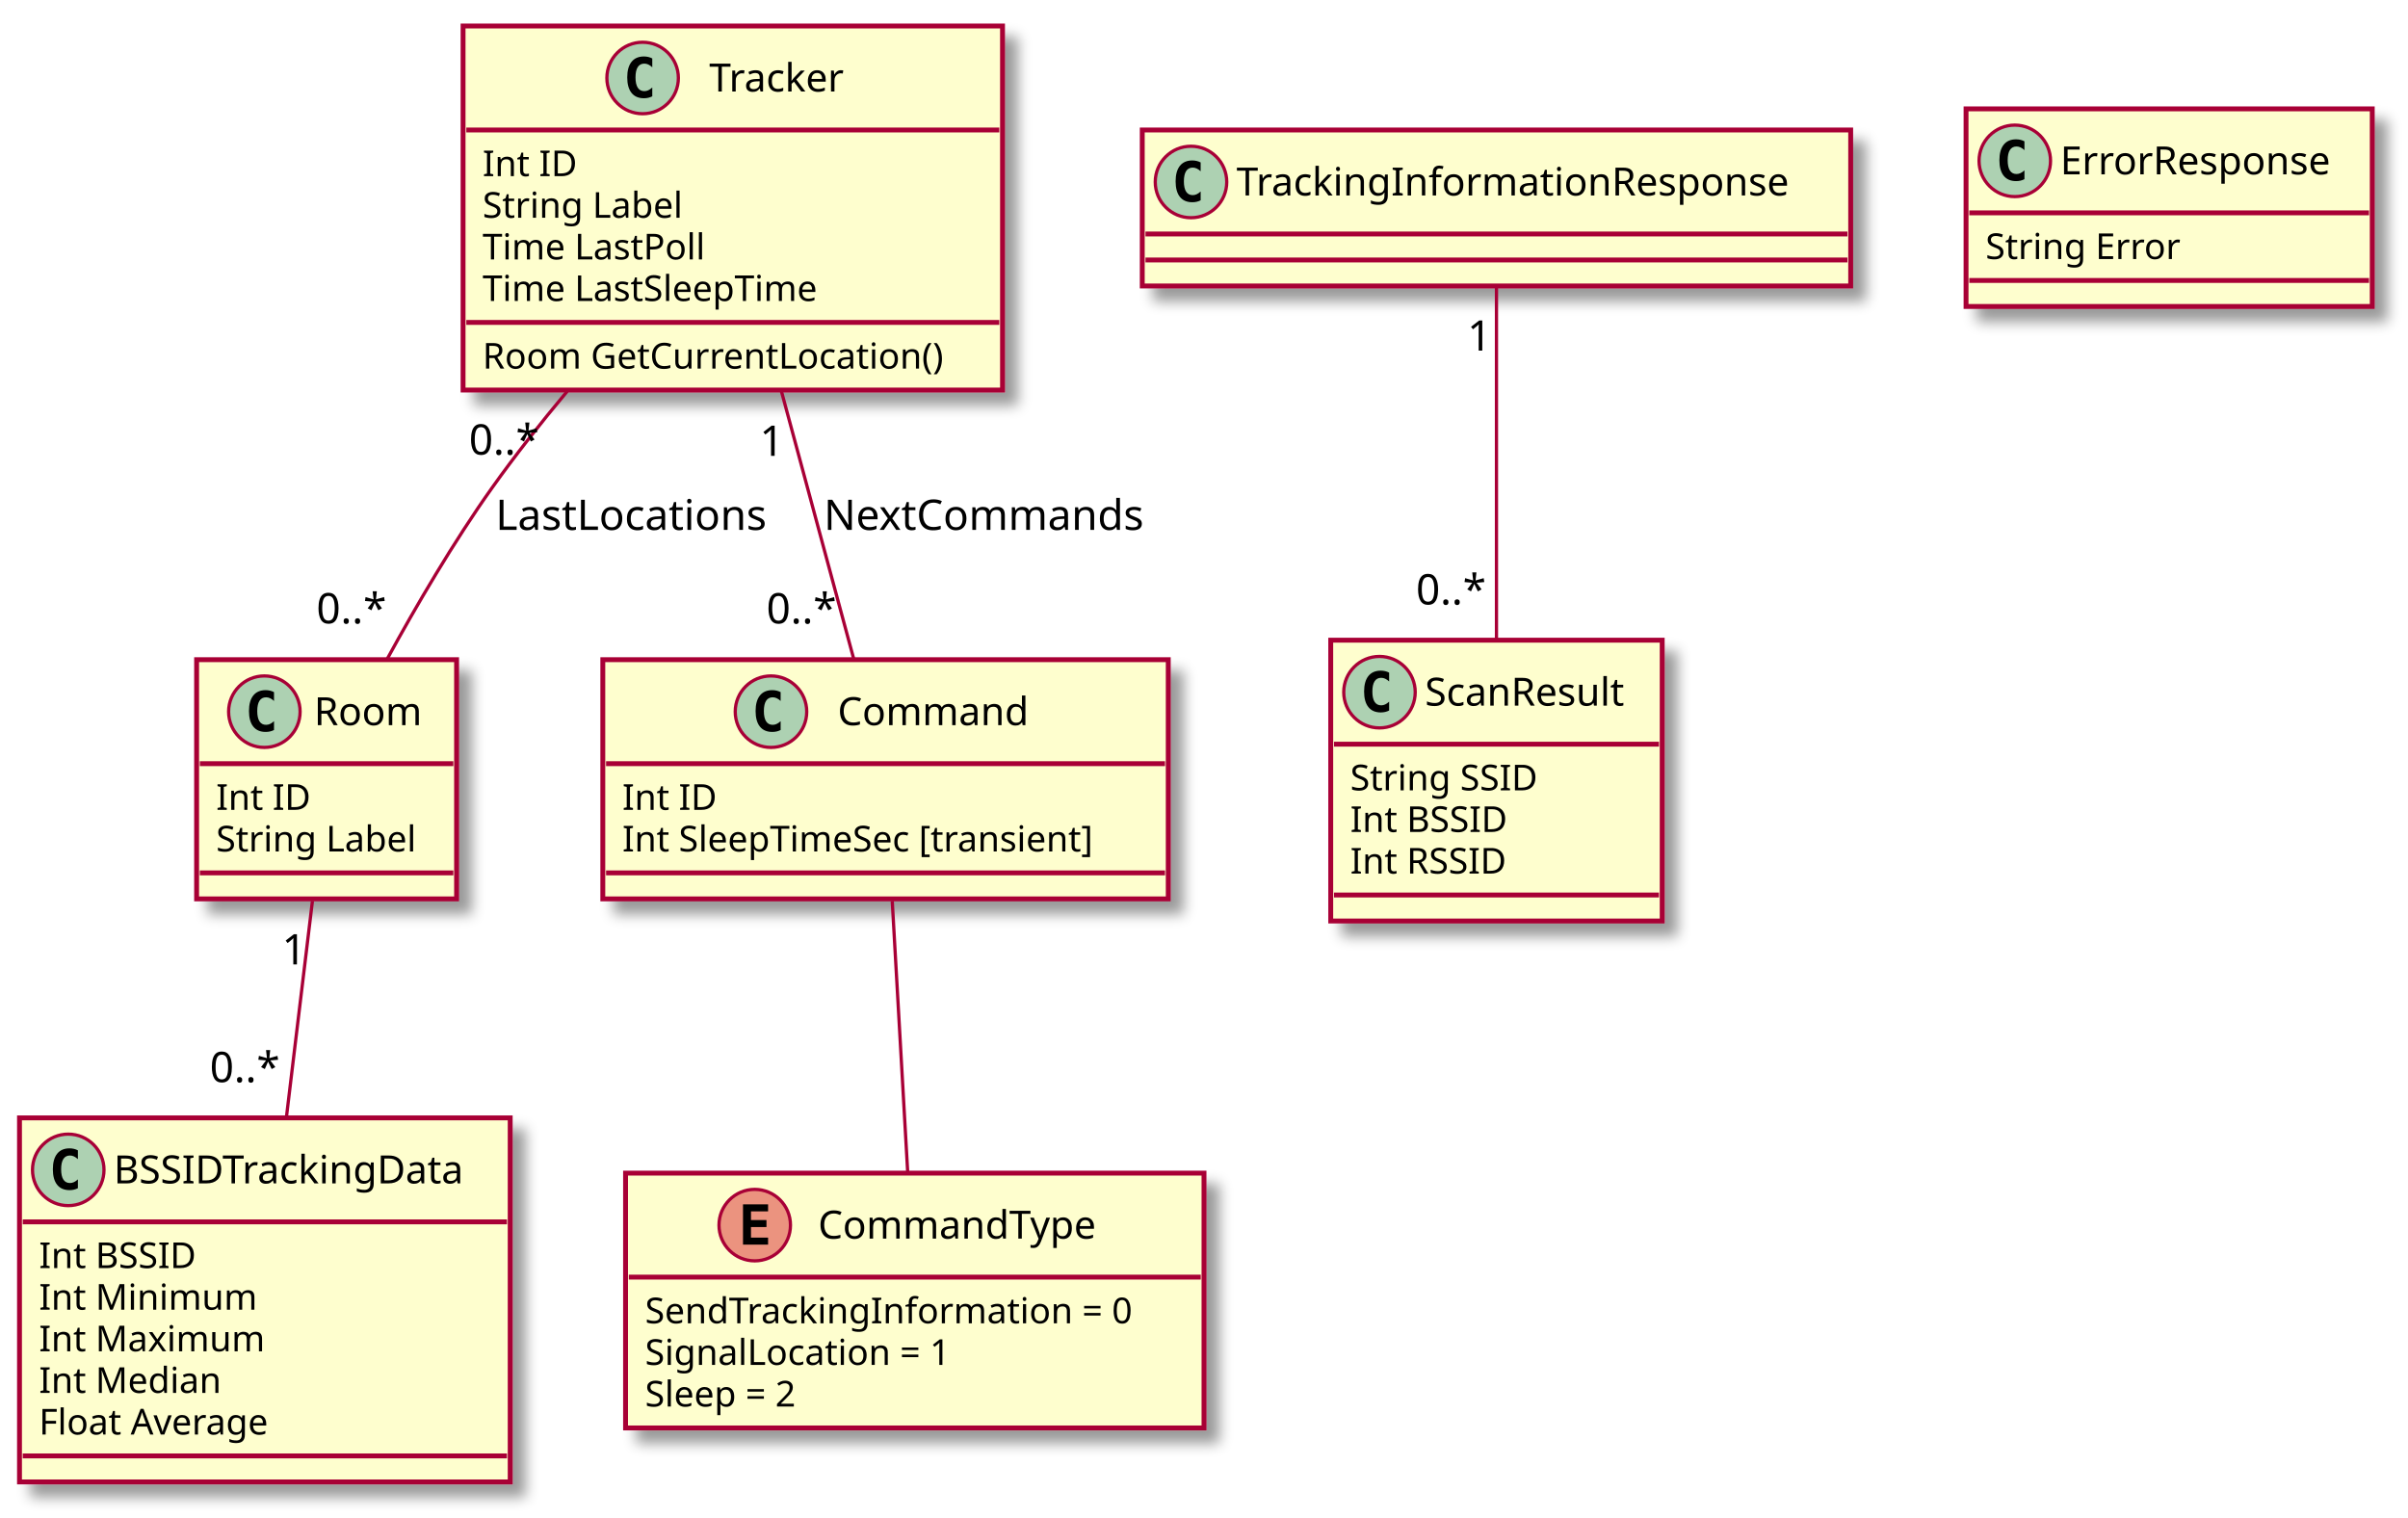
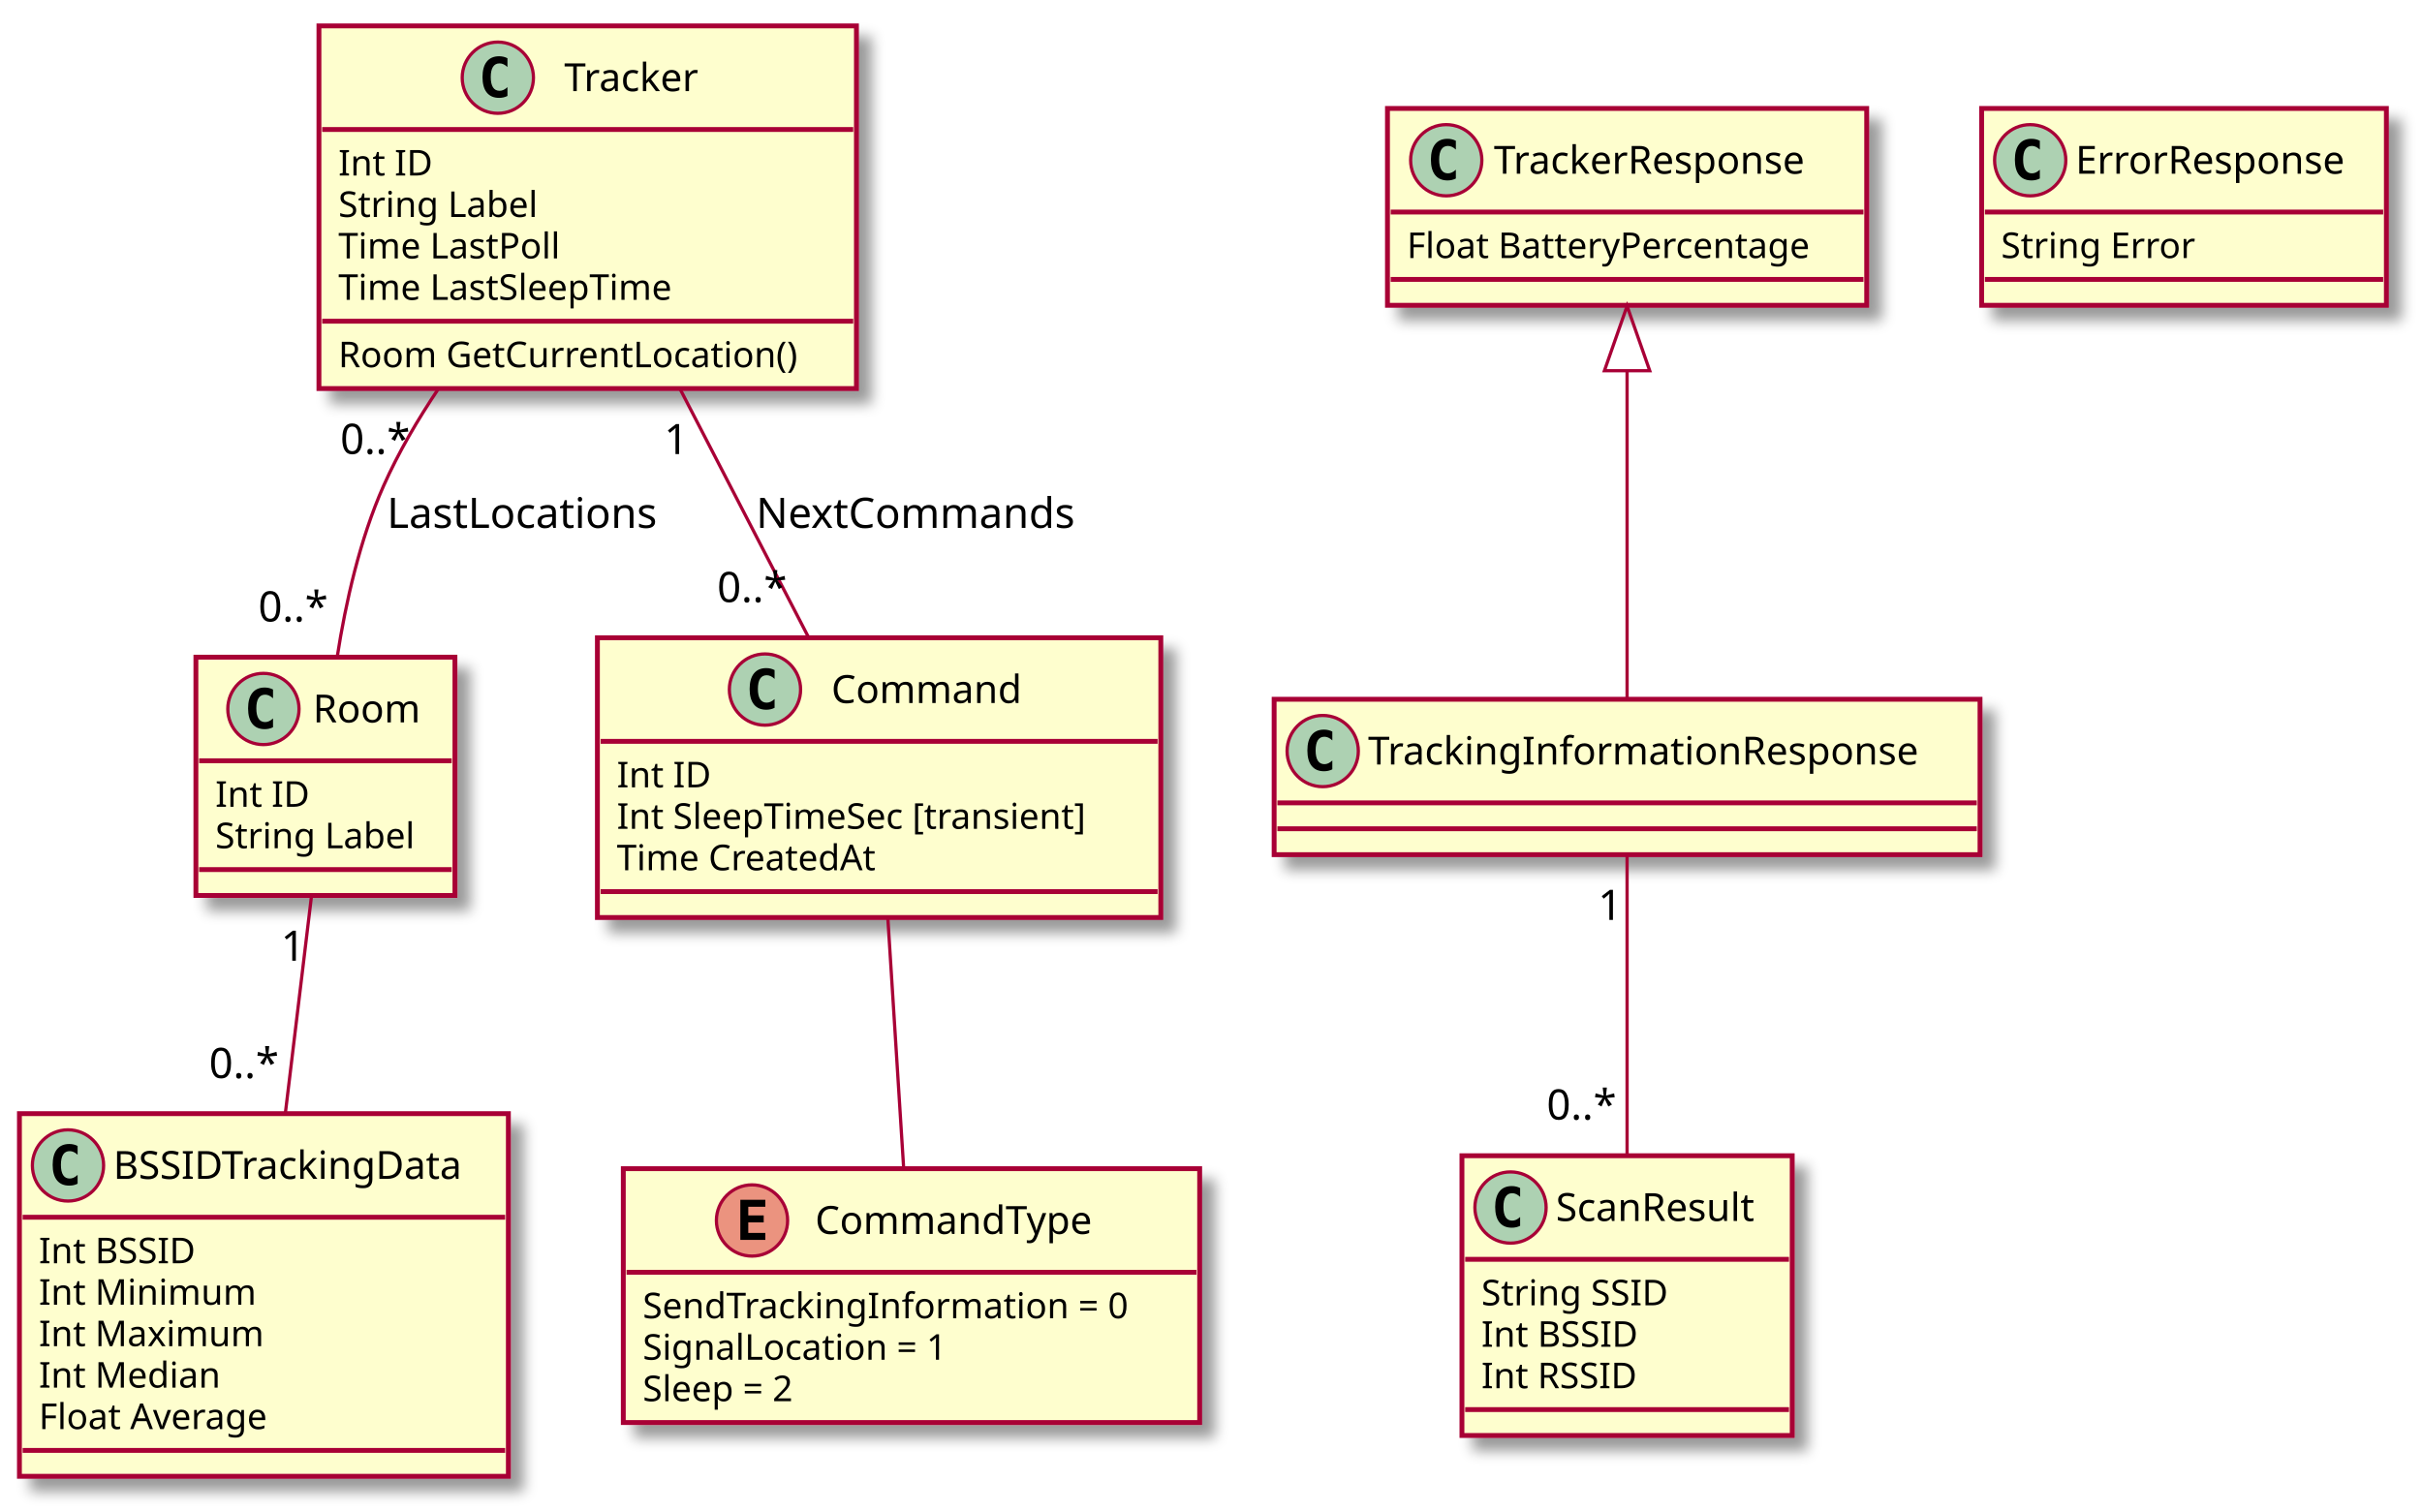
- <svg xmlns="http://www.w3.org/2000/svg" contentScriptType="application/ecmascript" contentStyleType="text/css" height="467px" preserveAspectRatio="none" style="width:741px;height:467px;" version="1.1" viewBox="0 0 741 467" width="741px" zoomAndPan="magnify">
+ <svg xmlns="http://www.w3.org/2000/svg" contentScriptType="application/ecmascript" contentStyleType="text/css" height="467px" preserveAspectRatio="none" style="width:748px;height:467px;" version="1.1" viewBox="0 0 748 467" width="748px" zoomAndPan="magnify">
  <defs>
-     <filter height="300%" id="f15etd911noc3o" width="300%" x="-1" y="-1">
+     <filter height="300%" id="f1vgth1dtbhe7a" width="300%" x="-1" y="-1">
      <feGaussianBlur result="blurOut" stdDeviation="2.0" />
      <feColorMatrix in="blurOut" result="blurOut2" type="matrix" values="0 0 0 0 0 0 0 0 0 0 0 0 0 0 0 0 0 0 .4 0" />
      <feOffset dx="4.0" dy="4.0" in="blurOut2" result="blurOut3" />
      <feBlend in="SourceGraphic" in2="blurOut3" mode="normal" />
    </filter>
  </defs>
  <g>
-     <rect fill="#FEFECE" filter="url(#f15etd911noc3o)" height="112.023" id="Tracker" style="stroke: #A80036; stroke-width: 1.5;" width="166" x="142.5" y="8" />
-     <ellipse cx="197.75" cy="24" fill="#ADD1B2" rx="11" ry="11" style="stroke: #A80036; stroke-width: 1.0;" />
-     <path d="M200.719,29.641 Q200.141,29.938 199.5,30.086 Q198.859,30.234 198.156,30.234 Q195.656,30.234 194.336,28.586 Q193.016,26.938 193.016,23.812 Q193.016,20.688 194.336,19.031 Q195.656,17.375 198.156,17.375 Q198.859,17.375 199.508,17.531 Q200.156,17.688 200.719,17.984 L200.719,20.703 Q200.094,20.125 199.5,19.852 Q198.906,19.578 198.281,19.578 Q196.938,19.578 196.25,20.648 Q195.562,21.719 195.562,23.812 Q195.562,25.906 196.25,26.977 Q196.938,28.047 198.281,28.047 Q198.906,28.047 199.5,27.773 Q200.094,27.5 200.719,26.922 L200.719,29.641 Z " />
-     <text fill="#000000" font-family="sans-serif" font-size="12" lengthAdjust="spacingAndGlyphs" textLength="47" x="218.25" y="28.154">Tracker</text>
-     <line style="stroke: #A80036; stroke-width: 1.5;" x1="143.5" x2="307.5" y1="40" y2="40" />
-     <text fill="#000000" font-family="sans-serif" font-size="11" lengthAdjust="spacingAndGlyphs" textLength="29" x="148.5" y="54.21">Int ID</text>
-     <text fill="#000000" font-family="sans-serif" font-size="11" lengthAdjust="spacingAndGlyphs" textLength="68" x="148.5" y="67.015">String Label</text>
-     <text fill="#000000" font-family="sans-serif" font-size="11" lengthAdjust="spacingAndGlyphs" textLength="76" x="148.5" y="79.82">Time LastPoll</text>
-     <text fill="#000000" font-family="sans-serif" font-size="11" lengthAdjust="spacingAndGlyphs" textLength="116" x="148.5" y="92.624">Time LastSleepTime</text>
-     <line style="stroke: #A80036; stroke-width: 1.5;" x1="143.5" x2="307.5" y1="99.219" y2="99.219" />
-     <text fill="#000000" font-family="sans-serif" font-size="11" lengthAdjust="spacingAndGlyphs" textLength="154" x="148.5" y="113.429">Room GetCurrentLocation()</text>
-     <rect fill="#FEFECE" filter="url(#f15etd911noc3o)" height="73.609" id="Room" style="stroke: #A80036; stroke-width: 1.5;" width="80" x="60.5" y="203" />
+     <rect fill="#FEFECE" filter="url(#f1vgth1dtbhe7a)" height="112.023" id="Tracker" style="stroke: #A80036; stroke-width: 1.5;" width="166" x="98.5" y="8" />
+     <ellipse cx="153.75" cy="24" fill="#ADD1B2" rx="11" ry="11" style="stroke: #A80036; stroke-width: 1.0;" />
+     <path d="M156.719,29.641 Q156.141,29.938 155.5,30.086 Q154.859,30.234 154.156,30.234 Q151.656,30.234 150.336,28.586 Q149.016,26.938 149.016,23.812 Q149.016,20.688 150.336,19.031 Q151.656,17.375 154.156,17.375 Q154.859,17.375 155.508,17.531 Q156.156,17.688 156.719,17.984 L156.719,20.703 Q156.094,20.125 155.5,19.852 Q154.906,19.578 154.281,19.578 Q152.938,19.578 152.25,20.648 Q151.562,21.719 151.562,23.812 Q151.562,25.906 152.25,26.977 Q152.938,28.047 154.281,28.047 Q154.906,28.047 155.5,27.773 Q156.094,27.5 156.719,26.922 L156.719,29.641 Z " />
+     <text fill="#000000" font-family="sans-serif" font-size="12" lengthAdjust="spacingAndGlyphs" textLength="47" x="174.25" y="28.154">Tracker</text>
+     <line style="stroke: #A80036; stroke-width: 1.5;" x1="99.5" x2="263.5" y1="40" y2="40" />
+     <text fill="#000000" font-family="sans-serif" font-size="11" lengthAdjust="spacingAndGlyphs" textLength="29" x="104.5" y="54.21">Int ID</text>
+     <text fill="#000000" font-family="sans-serif" font-size="11" lengthAdjust="spacingAndGlyphs" textLength="68" x="104.5" y="67.015">String Label</text>
+     <text fill="#000000" font-family="sans-serif" font-size="11" lengthAdjust="spacingAndGlyphs" textLength="76" x="104.5" y="79.82">Time LastPoll</text>
+     <text fill="#000000" font-family="sans-serif" font-size="11" lengthAdjust="spacingAndGlyphs" textLength="116" x="104.5" y="92.624">Time LastSleepTime</text>
+     <line style="stroke: #A80036; stroke-width: 1.5;" x1="99.5" x2="263.5" y1="99.219" y2="99.219" />
+     <text fill="#000000" font-family="sans-serif" font-size="11" lengthAdjust="spacingAndGlyphs" textLength="154" x="104.5" y="113.429">Room GetCurrentLocation()</text>
+     <rect fill="#FEFECE" filter="url(#f1vgth1dtbhe7a)" height="73.609" id="Room" style="stroke: #A80036; stroke-width: 1.5;" width="80" x="60.5" y="203" />
    <ellipse cx="81.35" cy="219" fill="#ADD1B2" rx="11" ry="11" style="stroke: #A80036; stroke-width: 1.0;" />
    <path d="M84.319,224.641 Q83.741,224.938 83.1,225.086 Q82.459,225.234 81.756,225.234 Q79.256,225.234 77.936,223.586 Q76.616,221.938 76.616,218.812 Q76.616,215.688 77.936,214.031 Q79.256,212.375 81.756,212.375 Q82.459,212.375 83.108,212.531 Q83.756,212.688 84.319,212.984 L84.319,215.703 Q83.694,215.125 83.1,214.852 Q82.506,214.578 81.881,214.578 Q80.537,214.578 79.85,215.648 Q79.162,216.719 79.162,218.812 Q79.162,220.906 79.85,221.977 Q80.537,223.047 81.881,223.047 Q82.506,223.047 83.1,222.773 Q83.694,222.5 84.319,221.922 L84.319,224.641 Z " />
    <text fill="#000000" font-family="sans-serif" font-size="12" lengthAdjust="spacingAndGlyphs" textLength="35" x="96.65" y="223.154">Room</text>
    <line style="stroke: #A80036; stroke-width: 1.5;" x1="61.5" x2="139.5" y1="235" y2="235" />
    <text fill="#000000" font-family="sans-serif" font-size="11" lengthAdjust="spacingAndGlyphs" textLength="29" x="66.5" y="249.21">Int ID</text>
    <text fill="#000000" font-family="sans-serif" font-size="11" lengthAdjust="spacingAndGlyphs" textLength="68" x="66.5" y="262.015">String Label</text>
    <line style="stroke: #A80036; stroke-width: 1.5;" x1="61.5" x2="139.5" y1="268.609" y2="268.609" />
-     <rect fill="#FEFECE" filter="url(#f15etd911noc3o)" height="73.609" id="Command" style="stroke: #A80036; stroke-width: 1.5;" width="174" x="185.5" y="203" />
-     <ellipse cx="237.25" cy="219" fill="#ADD1B2" rx="11" ry="11" style="stroke: #A80036; stroke-width: 1.0;" />
-     <path d="M240.219,224.641 Q239.641,224.938 239,225.086 Q238.359,225.234 237.656,225.234 Q235.156,225.234 233.836,223.586 Q232.516,221.938 232.516,218.812 Q232.516,215.688 233.836,214.031 Q235.156,212.375 237.656,212.375 Q238.359,212.375 239.008,212.531 Q239.656,212.688 240.219,212.984 L240.219,215.703 Q239.594,215.125 239,214.852 Q238.406,214.578 237.781,214.578 Q236.438,214.578 235.75,215.648 Q235.062,216.719 235.062,218.812 Q235.062,220.906 235.75,221.977 Q236.438,223.047 237.781,223.047 Q238.406,223.047 239,222.773 Q239.594,222.5 240.219,221.922 L240.219,224.641 Z " />
-     <text fill="#000000" font-family="sans-serif" font-size="12" lengthAdjust="spacingAndGlyphs" textLength="62" x="257.75" y="223.154">Command</text>
-     <line style="stroke: #A80036; stroke-width: 1.5;" x1="186.5" x2="358.5" y1="235" y2="235" />
-     <text fill="#000000" font-family="sans-serif" font-size="11" lengthAdjust="spacingAndGlyphs" textLength="29" x="191.5" y="249.21">Int ID</text>
-     <text fill="#000000" font-family="sans-serif" font-size="11" lengthAdjust="spacingAndGlyphs" textLength="162" x="191.5" y="262.015">Int SleepTimeSec [transient]</text>
-     <line style="stroke: #A80036; stroke-width: 1.5;" x1="186.5" x2="358.5" y1="268.609" y2="268.609" />
-     <rect fill="#FEFECE" filter="url(#f15etd911noc3o)" height="78.414" id="CommandType" style="stroke: #A80036; stroke-width: 1.5;" width="178" x="192.5" y="361" />
+     <rect fill="#FEFECE" filter="url(#f1vgth1dtbhe7a)" height="86.414" id="Command" style="stroke: #A80036; stroke-width: 1.5;" width="174" x="184.5" y="197" />
+     <ellipse cx="236.25" cy="213" fill="#ADD1B2" rx="11" ry="11" style="stroke: #A80036; stroke-width: 1.0;" />
+     <path d="M239.219,218.641 Q238.641,218.938 238,219.086 Q237.359,219.234 236.656,219.234 Q234.156,219.234 232.836,217.586 Q231.516,215.938 231.516,212.812 Q231.516,209.688 232.836,208.031 Q234.156,206.375 236.656,206.375 Q237.359,206.375 238.008,206.531 Q238.656,206.688 239.219,206.984 L239.219,209.703 Q238.594,209.125 238,208.852 Q237.406,208.578 236.781,208.578 Q235.438,208.578 234.75,209.648 Q234.062,210.719 234.062,212.812 Q234.062,214.906 234.75,215.977 Q235.438,217.047 236.781,217.047 Q237.406,217.047 238,216.773 Q238.594,216.5 239.219,215.922 L239.219,218.641 Z " />
+     <text fill="#000000" font-family="sans-serif" font-size="12" lengthAdjust="spacingAndGlyphs" textLength="62" x="256.75" y="217.154">Command</text>
+     <line style="stroke: #A80036; stroke-width: 1.5;" x1="185.5" x2="357.5" y1="229" y2="229" />
+     <text fill="#000000" font-family="sans-serif" font-size="11" lengthAdjust="spacingAndGlyphs" textLength="29" x="190.5" y="243.21">Int ID</text>
+     <text fill="#000000" font-family="sans-serif" font-size="11" lengthAdjust="spacingAndGlyphs" textLength="162" x="190.5" y="256.015">Int SleepTimeSec [transient]</text>
+     <text fill="#000000" font-family="sans-serif" font-size="11" lengthAdjust="spacingAndGlyphs" textLength="88" x="190.5" y="268.82">Time CreatedAt</text>
+     <line style="stroke: #A80036; stroke-width: 1.5;" x1="185.5" x2="357.5" y1="275.414" y2="275.414" />
+     <rect fill="#FEFECE" filter="url(#f1vgth1dtbhe7a)" height="78.414" id="CommandType" style="stroke: #A80036; stroke-width: 1.5;" width="178" x="192.5" y="361" />
    <ellipse cx="232.25" cy="377" fill="#EB937F" rx="11" ry="11" style="stroke: #A80036; stroke-width: 1.0;" />
    <path d="M236.359,383 L228.641,383 L228.641,370.609 L236.359,370.609 L236.359,372.766 L231.094,372.766 L231.094,375.438 L235.859,375.438 L235.859,377.594 L231.094,377.594 L231.094,380.844 L236.359,380.844 L236.359,383 Z " />
    <text fill="#000000" font-family="sans-serif" font-size="12" lengthAdjust="spacingAndGlyphs" textLength="91" x="251.75" y="381.154">CommandType</text>
    <line style="stroke: #A80036; stroke-width: 1.5;" x1="193.5" x2="369.5" y1="393" y2="393" />
    <text fill="#000000" font-family="sans-serif" font-size="11" lengthAdjust="spacingAndGlyphs" textLength="166" x="198.5" y="407.21">SendTrackingInformation = 0</text>
    <text fill="#000000" font-family="sans-serif" font-size="11" lengthAdjust="spacingAndGlyphs" textLength="106" x="198.5" y="420.015">SignalLocation = 1</text>
    <text fill="#000000" font-family="sans-serif" font-size="11" lengthAdjust="spacingAndGlyphs" textLength="56" x="198.5" y="432.82">Sleep = 2</text>
-     <rect fill="#FEFECE" filter="url(#f15etd911noc3o)" height="112.023" id="BSSIDTrackingData" style="stroke: #A80036; stroke-width: 1.5;" width="151" x="6" y="344" />
+     <rect fill="#FEFECE" filter="url(#f1vgth1dtbhe7a)" height="112.023" id="BSSIDTrackingData" style="stroke: #A80036; stroke-width: 1.5;" width="151" x="6" y="344" />
    <ellipse cx="21" cy="360" fill="#ADD1B2" rx="11" ry="11" style="stroke: #A80036; stroke-width: 1.0;" />
    <path d="M23.969,365.641 Q23.391,365.938 22.75,366.086 Q22.109,366.234 21.406,366.234 Q18.906,366.234 17.586,364.586 Q16.266,362.938 16.266,359.812 Q16.266,356.688 17.586,355.031 Q18.906,353.375 21.406,353.375 Q22.109,353.375 22.758,353.531 Q23.406,353.688 23.969,353.984 L23.969,356.703 Q23.344,356.125 22.75,355.852 Q22.156,355.578 21.531,355.578 Q20.188,355.578 19.5,356.648 Q18.812,357.719 18.812,359.812 Q18.812,361.906 19.5,362.977 Q20.188,364.047 21.531,364.047 Q22.156,364.047 22.75,363.773 Q23.344,363.5 23.969,362.922 L23.969,365.641 Z " />
    <text fill="#000000" font-family="sans-serif" font-size="12" lengthAdjust="spacingAndGlyphs" textLength="119" x="35" y="364.154">BSSIDTrackingData</text>
    <line style="stroke: #A80036; stroke-width: 1.5;" x1="7" x2="156" y1="376" y2="376" />
    <text fill="#000000" font-family="sans-serif" font-size="11" lengthAdjust="spacingAndGlyphs" textLength="53" x="12" y="390.21">Int BSSID</text>
    <text fill="#000000" font-family="sans-serif" font-size="11" lengthAdjust="spacingAndGlyphs" textLength="69" x="12" y="403.015">Int Minimum</text>
    <text fill="#000000" font-family="sans-serif" font-size="11" lengthAdjust="spacingAndGlyphs" textLength="72" x="12" y="415.82">Int Maximum</text>
    <text fill="#000000" font-family="sans-serif" font-size="11" lengthAdjust="spacingAndGlyphs" textLength="58" x="12" y="428.625">Int Median</text>
    <text fill="#000000" font-family="sans-serif" font-size="11" lengthAdjust="spacingAndGlyphs" textLength="77" x="12" y="441.429">Float Average</text>
    <line style="stroke: #A80036; stroke-width: 1.5;" x1="7" x2="156" y1="448.023" y2="448.023" />
-     <rect fill="#FEFECE" filter="url(#f15etd911noc3o)" height="48" id="TrackingInformationResponse" style="stroke: #A80036; stroke-width: 1.5;" width="218" x="351.5" y="40" />
-     <ellipse cx="366.5" cy="56" fill="#ADD1B2" rx="11" ry="11" style="stroke: #A80036; stroke-width: 1.0;" />
-     <path d="M369.469,61.641 Q368.891,61.938 368.25,62.086 Q367.609,62.234 366.906,62.234 Q364.406,62.234 363.086,60.586 Q361.766,58.938 361.766,55.812 Q361.766,52.688 363.086,51.031 Q364.406,49.375 366.906,49.375 Q367.609,49.375 368.258,49.531 Q368.906,49.688 369.469,49.984 L369.469,52.703 Q368.844,52.125 368.25,51.852 Q367.656,51.578 367.031,51.578 Q365.688,51.578 365,52.648 Q364.312,53.719 364.312,55.812 Q364.312,57.906 365,58.977 Q365.688,60.047 367.031,60.047 Q367.656,60.047 368.25,59.773 Q368.844,59.5 369.469,58.922 L369.469,61.641 Z " />
-     <text fill="#000000" font-family="sans-serif" font-size="12" lengthAdjust="spacingAndGlyphs" textLength="186" x="380.5" y="60.154">TrackingInformationResponse</text>
-     <line style="stroke: #A80036; stroke-width: 1.5;" x1="352.5" x2="568.5" y1="72" y2="72" />
-     <line style="stroke: #A80036; stroke-width: 1.5;" x1="352.5" x2="568.5" y1="80" y2="80" />
-     <rect fill="#FEFECE" filter="url(#f15etd911noc3o)" height="86.414" id="ScanResult" style="stroke: #A80036; stroke-width: 1.5;" width="102" x="409.5" y="197" />
-     <ellipse cx="424.5" cy="213" fill="#ADD1B2" rx="11" ry="11" style="stroke: #A80036; stroke-width: 1.0;" />
-     <path d="M427.469,218.641 Q426.891,218.938 426.25,219.086 Q425.609,219.234 424.906,219.234 Q422.406,219.234 421.086,217.586 Q419.766,215.938 419.766,212.812 Q419.766,209.688 421.086,208.031 Q422.406,206.375 424.906,206.375 Q425.609,206.375 426.258,206.531 Q426.906,206.688 427.469,206.984 L427.469,209.703 Q426.844,209.125 426.25,208.852 Q425.656,208.578 425.031,208.578 Q423.688,208.578 423,209.648 Q422.312,210.719 422.312,212.812 Q422.312,214.906 423,215.977 Q423.688,217.047 425.031,217.047 Q425.656,217.047 426.25,216.773 Q426.844,216.5 427.469,215.922 L427.469,218.641 Z " />
-     <text fill="#000000" font-family="sans-serif" font-size="12" lengthAdjust="spacingAndGlyphs" textLength="70" x="438.5" y="217.154">ScanResult</text>
-     <line style="stroke: #A80036; stroke-width: 1.5;" x1="410.5" x2="510.5" y1="229" y2="229" />
-     <text fill="#000000" font-family="sans-serif" font-size="11" lengthAdjust="spacingAndGlyphs" textLength="65" x="415.5" y="243.21">String SSID</text>
-     <text fill="#000000" font-family="sans-serif" font-size="11" lengthAdjust="spacingAndGlyphs" textLength="53" x="415.5" y="256.015">Int BSSID</text>
-     <text fill="#000000" font-family="sans-serif" font-size="11" lengthAdjust="spacingAndGlyphs" textLength="52" x="415.5" y="268.82">Int RSSID</text>
-     <line style="stroke: #A80036; stroke-width: 1.5;" x1="410.5" x2="510.5" y1="275.414" y2="275.414" />
-     <rect fill="#FEFECE" filter="url(#f15etd911noc3o)" height="60.805" id="ErrorResponse" style="stroke: #A80036; stroke-width: 1.5;" width="125" x="605" y="33.5" />
-     <ellipse cx="620" cy="49.5" fill="#ADD1B2" rx="11" ry="11" style="stroke: #A80036; stroke-width: 1.0;" />
-     <path d="M622.969,55.141 Q622.391,55.438 621.75,55.586 Q621.109,55.734 620.406,55.734 Q617.906,55.734 616.586,54.086 Q615.266,52.438 615.266,49.312 Q615.266,46.188 616.586,44.531 Q617.906,42.875 620.406,42.875 Q621.109,42.875 621.758,43.031 Q622.406,43.188 622.969,43.484 L622.969,46.203 Q622.344,45.625 621.75,45.352 Q621.156,45.078 620.531,45.078 Q619.188,45.078 618.5,46.148 Q617.812,47.219 617.812,49.312 Q617.812,51.406 618.5,52.477 Q619.188,53.547 620.531,53.547 Q621.156,53.547 621.75,53.273 Q622.344,53 622.969,52.422 L622.969,55.141 Z " />
-     <text fill="#000000" font-family="sans-serif" font-size="12" lengthAdjust="spacingAndGlyphs" textLength="93" x="634" y="53.654">ErrorResponse</text>
-     <line style="stroke: #A80036; stroke-width: 1.5;" x1="606" x2="729" y1="65.5" y2="65.5" />
-     <text fill="#000000" font-family="sans-serif" font-size="11" lengthAdjust="spacingAndGlyphs" textLength="67" x="611" y="79.71">String Error</text>
-     <line style="stroke: #A80036; stroke-width: 1.5;" x1="606" x2="729" y1="86.305" y2="86.305" />
-     <path d="M174.534,120.428 C166.498,130.033 158.532,140.115 151.5,150 C139.628,166.688 128.131,186.343 119.067,202.931 " fill="none" id="Tracker-Room" style="stroke: #A80036; stroke-width: 1.0;" />
-     <text fill="#000000" font-family="sans-serif" font-size="13" lengthAdjust="spacingAndGlyphs" textLength="88" x="152.5" y="163.067">LastLocations</text>
-     <text fill="#000000" font-family="sans-serif" font-size="13" lengthAdjust="spacingAndGlyphs" textLength="23" x="144.311" y="139.893">0..*</text>
-     <text fill="#000000" font-family="sans-serif" font-size="13" lengthAdjust="spacingAndGlyphs" textLength="23" x="97.37" y="191.829">0..*</text>
-     <path d="M240.371,120.055 C247.686,147.136 256.297,179.013 262.762,202.947 " fill="none" id="Tracker-Command" style="stroke: #A80036; stroke-width: 1.0;" />
-     <text fill="#000000" font-family="sans-serif" font-size="13" lengthAdjust="spacingAndGlyphs" textLength="104" x="253.5" y="163.067">NextCommands</text>
-     <text fill="#000000" font-family="sans-serif" font-size="13" lengthAdjust="spacingAndGlyphs" textLength="8" x="233.764" y="140.272">1</text>
-     <text fill="#000000" font-family="sans-serif" font-size="13" lengthAdjust="spacingAndGlyphs" textLength="23" x="235.846" y="191.848">0..*</text>
-     <path d="M274.565,277.248 C275.992,302.303 277.887,335.567 279.335,360.994 " fill="none" id="Command-CommandType" style="stroke: #A80036; stroke-width: 1.0;" />
+     <rect fill="#FEFECE" filter="url(#f1vgth1dtbhe7a)" height="60.805" id="TrackerResponse" style="stroke: #A80036; stroke-width: 1.5;" width="148" x="428.5" y="33.5" />
+     <ellipse cx="446.65" cy="49.5" fill="#ADD1B2" rx="11" ry="11" style="stroke: #A80036; stroke-width: 1.0;" />
+     <path d="M449.619,55.141 Q449.041,55.438 448.4,55.586 Q447.759,55.734 447.056,55.734 Q444.556,55.734 443.236,54.086 Q441.916,52.438 441.916,49.312 Q441.916,46.188 443.236,44.531 Q444.556,42.875 447.056,42.875 Q447.759,42.875 448.408,43.031 Q449.056,43.188 449.619,43.484 L449.619,46.203 Q448.994,45.625 448.4,45.352 Q447.806,45.078 447.181,45.078 Q445.837,45.078 445.15,46.148 Q444.462,47.219 444.462,49.312 Q444.462,51.406 445.15,52.477 Q445.837,53.547 447.181,53.547 Q447.806,53.547 448.4,53.273 Q448.994,53 449.619,52.422 L449.619,55.141 Z " />
+     <text fill="#000000" font-family="sans-serif" font-size="12" lengthAdjust="spacingAndGlyphs" textLength="109" x="461.35" y="53.654">TrackerResponse</text>
+     <line style="stroke: #A80036; stroke-width: 1.5;" x1="429.5" x2="575.5" y1="65.5" y2="65.5" />
+     <text fill="#000000" font-family="sans-serif" font-size="11" lengthAdjust="spacingAndGlyphs" textLength="136" x="434.5" y="79.71">Float BatteryPercentage</text>
+     <line style="stroke: #A80036; stroke-width: 1.5;" x1="429.5" x2="575.5" y1="86.305" y2="86.305" />
+     <rect fill="#FEFECE" filter="url(#f1vgth1dtbhe7a)" height="48" id="TrackingInformationResponse" style="stroke: #A80036; stroke-width: 1.5;" width="218" x="393.5" y="216" />
+     <ellipse cx="408.5" cy="232" fill="#ADD1B2" rx="11" ry="11" style="stroke: #A80036; stroke-width: 1.0;" />
+     <path d="M411.469,237.641 Q410.891,237.938 410.25,238.086 Q409.609,238.234 408.906,238.234 Q406.406,238.234 405.086,236.586 Q403.766,234.938 403.766,231.812 Q403.766,228.688 405.086,227.031 Q406.406,225.375 408.906,225.375 Q409.609,225.375 410.258,225.531 Q410.906,225.688 411.469,225.984 L411.469,228.703 Q410.844,228.125 410.25,227.852 Q409.656,227.578 409.031,227.578 Q407.688,227.578 407,228.648 Q406.312,229.719 406.312,231.812 Q406.312,233.906 407,234.977 Q407.688,236.047 409.031,236.047 Q409.656,236.047 410.25,235.773 Q410.844,235.5 411.469,234.922 L411.469,237.641 Z " />
+     <text fill="#000000" font-family="sans-serif" font-size="12" lengthAdjust="spacingAndGlyphs" textLength="186" x="422.5" y="236.154">TrackingInformationResponse</text>
+     <line style="stroke: #A80036; stroke-width: 1.5;" x1="394.5" x2="610.5" y1="248" y2="248" />
+     <line style="stroke: #A80036; stroke-width: 1.5;" x1="394.5" x2="610.5" y1="256" y2="256" />
+     <rect fill="#FEFECE" filter="url(#f1vgth1dtbhe7a)" height="86.414" id="ScanResult" style="stroke: #A80036; stroke-width: 1.5;" width="102" x="451.5" y="357" />
+     <ellipse cx="466.5" cy="373" fill="#ADD1B2" rx="11" ry="11" style="stroke: #A80036; stroke-width: 1.0;" />
+     <path d="M469.469,378.641 Q468.891,378.938 468.25,379.086 Q467.609,379.234 466.906,379.234 Q464.406,379.234 463.086,377.586 Q461.766,375.938 461.766,372.812 Q461.766,369.688 463.086,368.031 Q464.406,366.375 466.906,366.375 Q467.609,366.375 468.258,366.531 Q468.906,366.688 469.469,366.984 L469.469,369.703 Q468.844,369.125 468.25,368.852 Q467.656,368.578 467.031,368.578 Q465.688,368.578 465,369.648 Q464.312,370.719 464.312,372.812 Q464.312,374.906 465,375.977 Q465.688,377.047 467.031,377.047 Q467.656,377.047 468.25,376.773 Q468.844,376.5 469.469,375.922 L469.469,378.641 Z " />
+     <text fill="#000000" font-family="sans-serif" font-size="12" lengthAdjust="spacingAndGlyphs" textLength="70" x="480.5" y="377.154">ScanResult</text>
+     <line style="stroke: #A80036; stroke-width: 1.5;" x1="452.5" x2="552.5" y1="389" y2="389" />
+     <text fill="#000000" font-family="sans-serif" font-size="11" lengthAdjust="spacingAndGlyphs" textLength="65" x="457.5" y="403.21">String SSID</text>
+     <text fill="#000000" font-family="sans-serif" font-size="11" lengthAdjust="spacingAndGlyphs" textLength="53" x="457.5" y="416.015">Int BSSID</text>
+     <text fill="#000000" font-family="sans-serif" font-size="11" lengthAdjust="spacingAndGlyphs" textLength="52" x="457.5" y="428.82">Int RSSID</text>
+     <line style="stroke: #A80036; stroke-width: 1.5;" x1="452.5" x2="552.5" y1="435.414" y2="435.414" />
+     <rect fill="#FEFECE" filter="url(#f1vgth1dtbhe7a)" height="60.805" id="ErrorResponse" style="stroke: #A80036; stroke-width: 1.5;" width="125" x="612" y="33.5" />
+     <ellipse cx="627" cy="49.5" fill="#ADD1B2" rx="11" ry="11" style="stroke: #A80036; stroke-width: 1.0;" />
+     <path d="M629.969,55.141 Q629.391,55.438 628.75,55.586 Q628.109,55.734 627.406,55.734 Q624.906,55.734 623.586,54.086 Q622.266,52.438 622.266,49.312 Q622.266,46.188 623.586,44.531 Q624.906,42.875 627.406,42.875 Q628.109,42.875 628.758,43.031 Q629.406,43.188 629.969,43.484 L629.969,46.203 Q629.344,45.625 628.75,45.352 Q628.156,45.078 627.531,45.078 Q626.188,45.078 625.5,46.148 Q624.812,47.219 624.812,49.312 Q624.812,51.406 625.5,52.477 Q626.188,53.547 627.531,53.547 Q628.156,53.547 628.75,53.273 Q629.344,53 629.969,52.422 L629.969,55.141 Z " />
+     <text fill="#000000" font-family="sans-serif" font-size="12" lengthAdjust="spacingAndGlyphs" textLength="93" x="641" y="53.654">ErrorResponse</text>
+     <line style="stroke: #A80036; stroke-width: 1.5;" x1="613" x2="736" y1="65.5" y2="65.5" />
+     <text fill="#000000" font-family="sans-serif" font-size="11" lengthAdjust="spacingAndGlyphs" textLength="67" x="618" y="79.71">String Error</text>
+     <line style="stroke: #A80036; stroke-width: 1.5;" x1="613" x2="736" y1="86.305" y2="86.305" />
+     <path d="M135.456,120.003 C129.017,129.579 123.055,139.763 118.5,150 C111.129,166.563 106.748,186.205 104.159,202.818 " fill="none" id="Tracker-Room" style="stroke: #A80036; stroke-width: 1.0;" />
+     <text fill="#000000" font-family="sans-serif" font-size="13" lengthAdjust="spacingAndGlyphs" textLength="88" x="119.5" y="163.067">LastLocations</text>
+     <text fill="#000000" font-family="sans-serif" font-size="13" lengthAdjust="spacingAndGlyphs" textLength="23" x="105.083" y="140.213">0..*</text>
+     <text fill="#000000" font-family="sans-serif" font-size="13" lengthAdjust="spacingAndGlyphs" textLength="23" x="79.762" y="191.972">0..*</text>
+     <path d="M209.977,120.055 C222.851,144.946 237.821,173.888 249.771,196.99 " fill="none" id="Tracker-Command" style="stroke: #A80036; stroke-width: 1.0;" />
+     <text fill="#000000" font-family="sans-serif" font-size="13" lengthAdjust="spacingAndGlyphs" textLength="104" x="233.5" y="163.067">NextCommands</text>
+     <text fill="#000000" font-family="sans-serif" font-size="13" lengthAdjust="spacingAndGlyphs" textLength="8" x="205.113" y="140.272">1</text>
+     <text fill="#000000" font-family="sans-serif" font-size="13" lengthAdjust="spacingAndGlyphs" textLength="23" x="221.475" y="185.984">0..*</text>
+     <path d="M274.18,283.341 C275.707,307.473 277.606,337.469 279.086,360.866 " fill="none" id="Command-CommandType" style="stroke: #A80036; stroke-width: 1.0;" />
    <path d="M96.141,277.248 C93.775,296.928 90.799,321.672 88.149,343.705 " fill="none" id="Room-BSSIDTrackingData" style="stroke: #A80036; stroke-width: 1.0;" />
    <text fill="#000000" font-family="sans-serif" font-size="13" lengthAdjust="spacingAndGlyphs" textLength="8" x="86.757" y="296.77">1</text>
    <text fill="#000000" font-family="sans-serif" font-size="13" lengthAdjust="spacingAndGlyphs" textLength="23" x="64.558" y="333.003">0..*</text>
-     <path d="M460.5,88.106 C460.5,115.747 460.5,162.564 460.5,196.735 " fill="none" id="TrackingInformationResponse-ScanResult" style="stroke: #A80036; stroke-width: 1.0;" />
-     <text fill="#000000" font-family="sans-serif" font-size="13" lengthAdjust="spacingAndGlyphs" textLength="8" x="451.525" y="107.893">1</text>
-     <text fill="#000000" font-family="sans-serif" font-size="13" lengthAdjust="spacingAndGlyphs" textLength="23" x="435.739" y="186.007">0..*</text>
+     <path d="M502.5,114.782 C502.5,147.976 502.5,190.078 502.5,215.755 " fill="none" id="TrackerResponse&lt;-TrackingInformationResponse" style="stroke: #A80036; stroke-width: 1.0;" />
+     <polygon fill="none" points="495.5,114.517,502.5,94.517,509.5,114.517,495.5,114.517" style="stroke: #A80036; stroke-width: 1.0;" />
+     <path d="M502.5,264.313 C502.5,288.606 502.5,327.193 502.5,356.85 " fill="none" id="TrackingInformationResponse-ScanResult" style="stroke: #A80036; stroke-width: 1.0;" />
+     <text fill="#000000" font-family="sans-serif" font-size="13" lengthAdjust="spacingAndGlyphs" textLength="8" x="493.525" y="284.151">1</text>
+     <text fill="#000000" font-family="sans-serif" font-size="13" lengthAdjust="spacingAndGlyphs" textLength="23" x="477.667" y="345.822">0..*</text>
  </g>
</svg>
